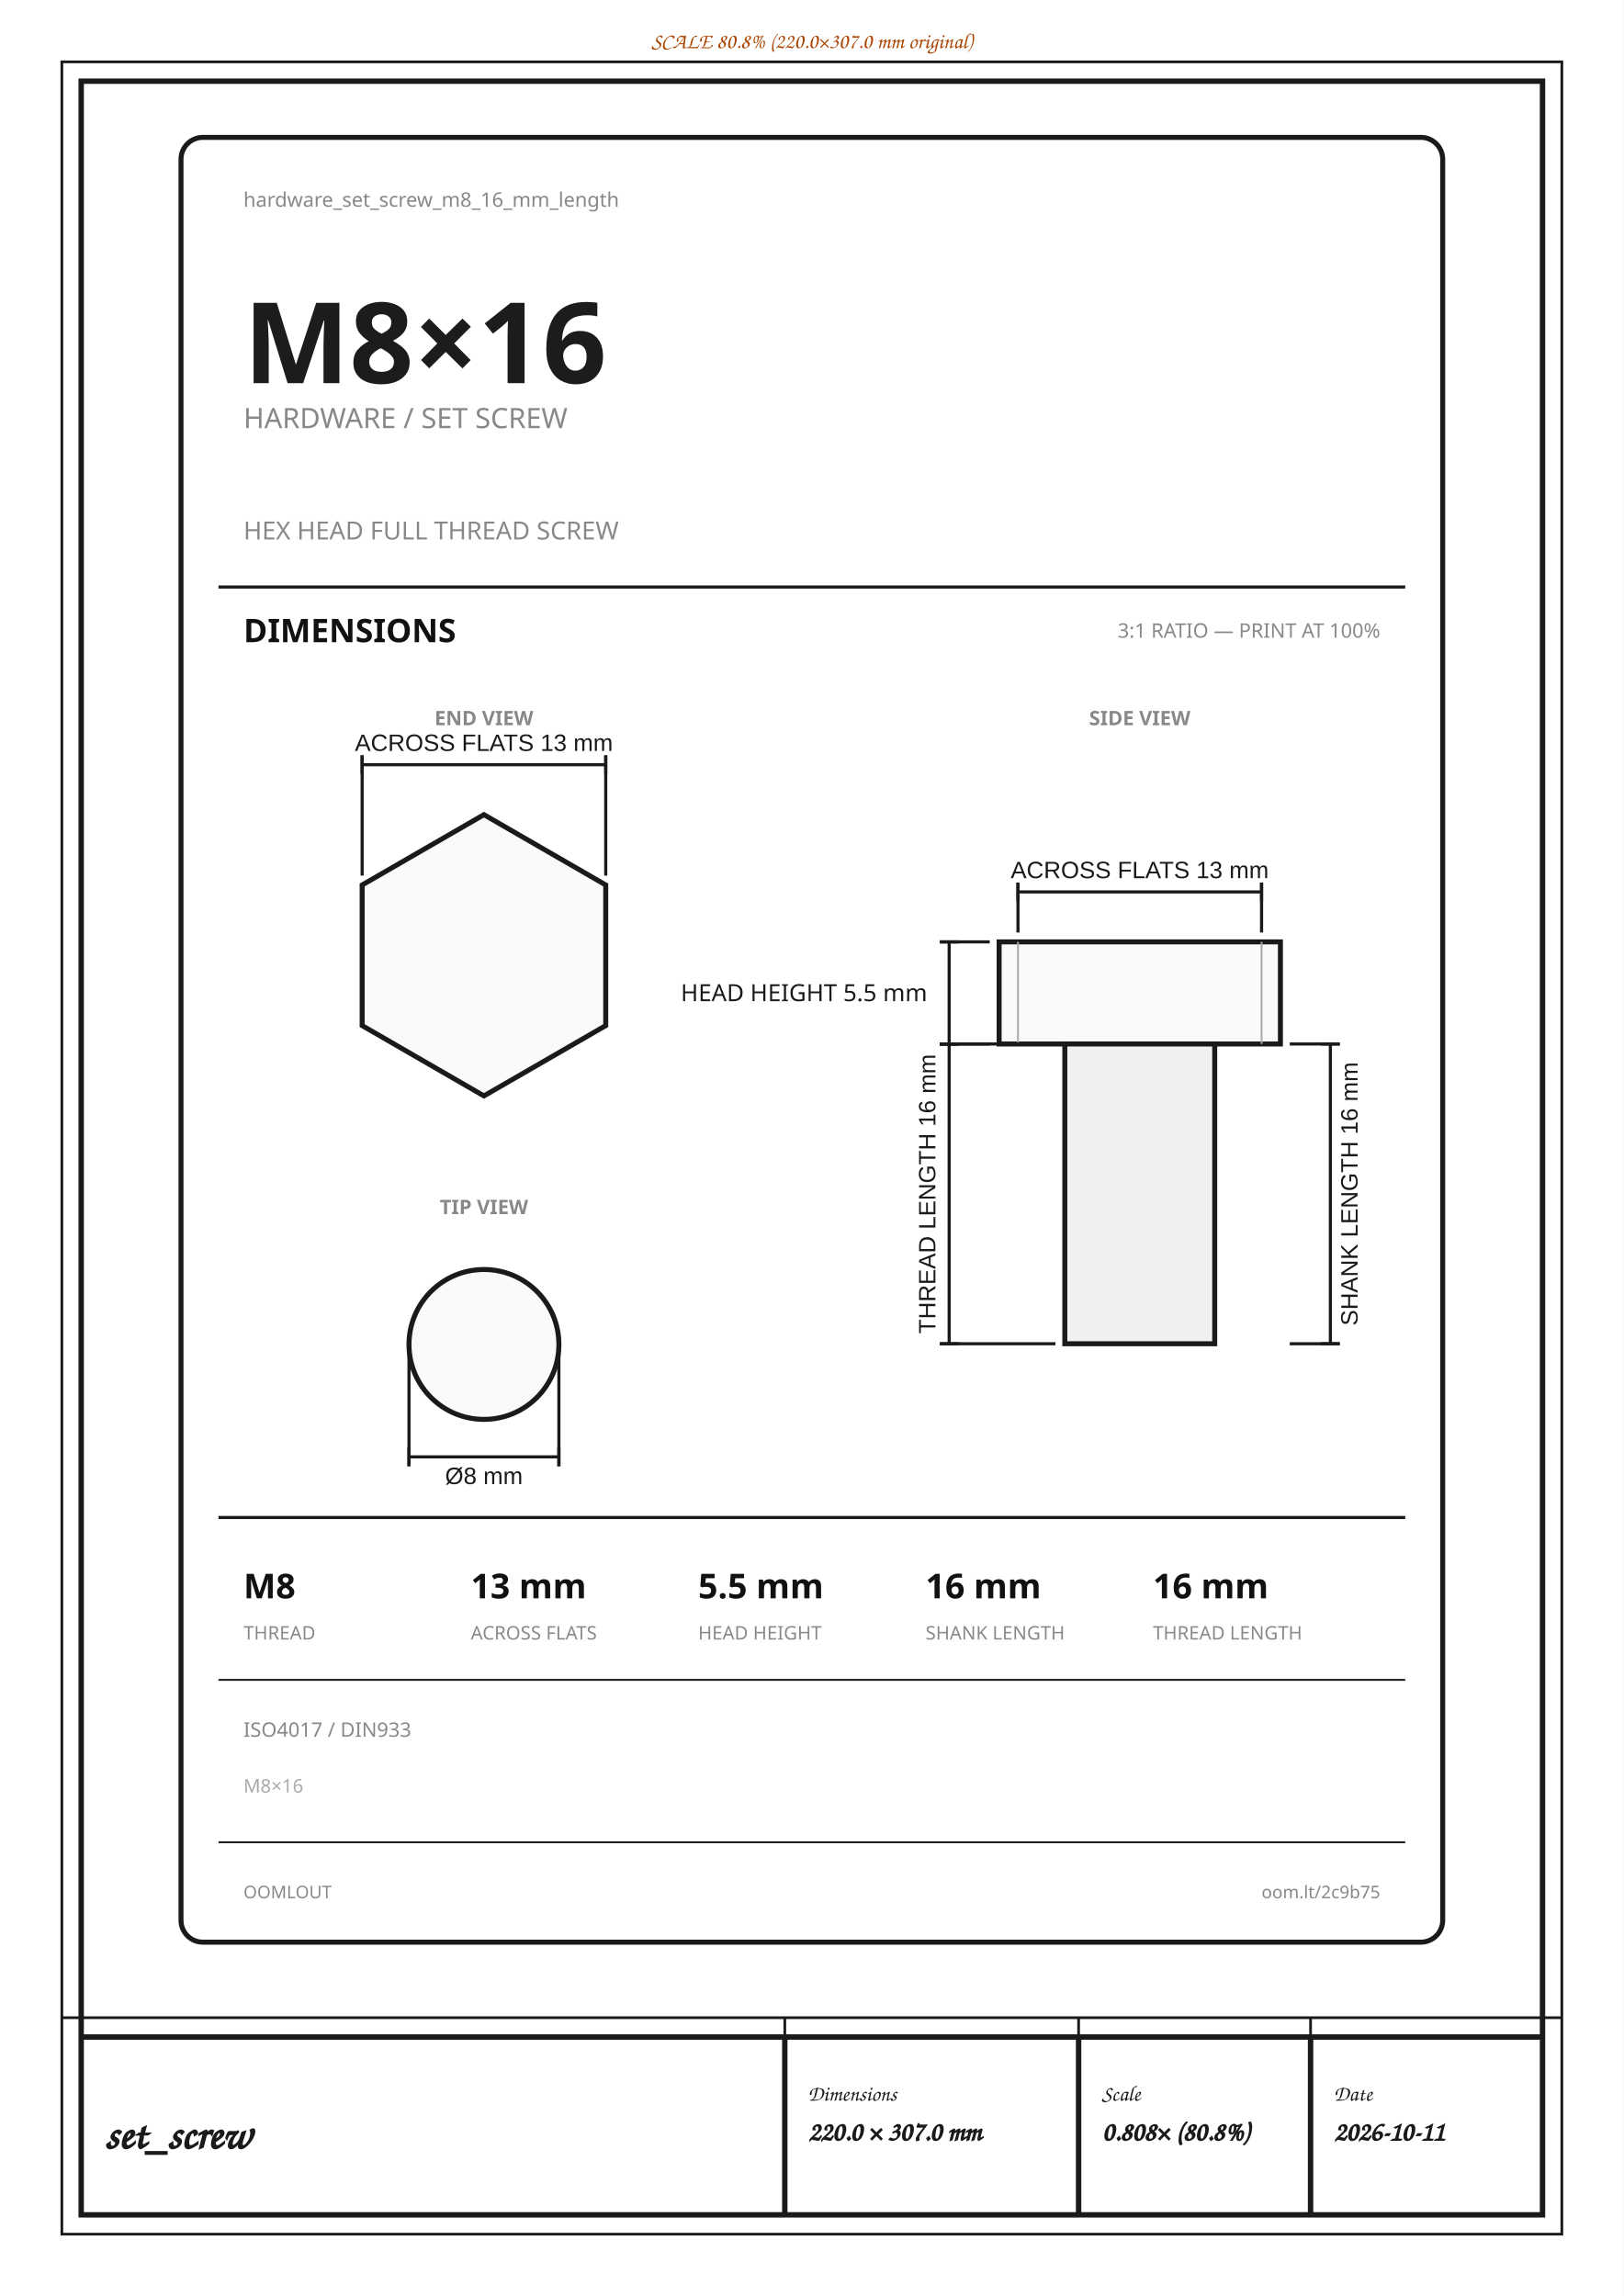
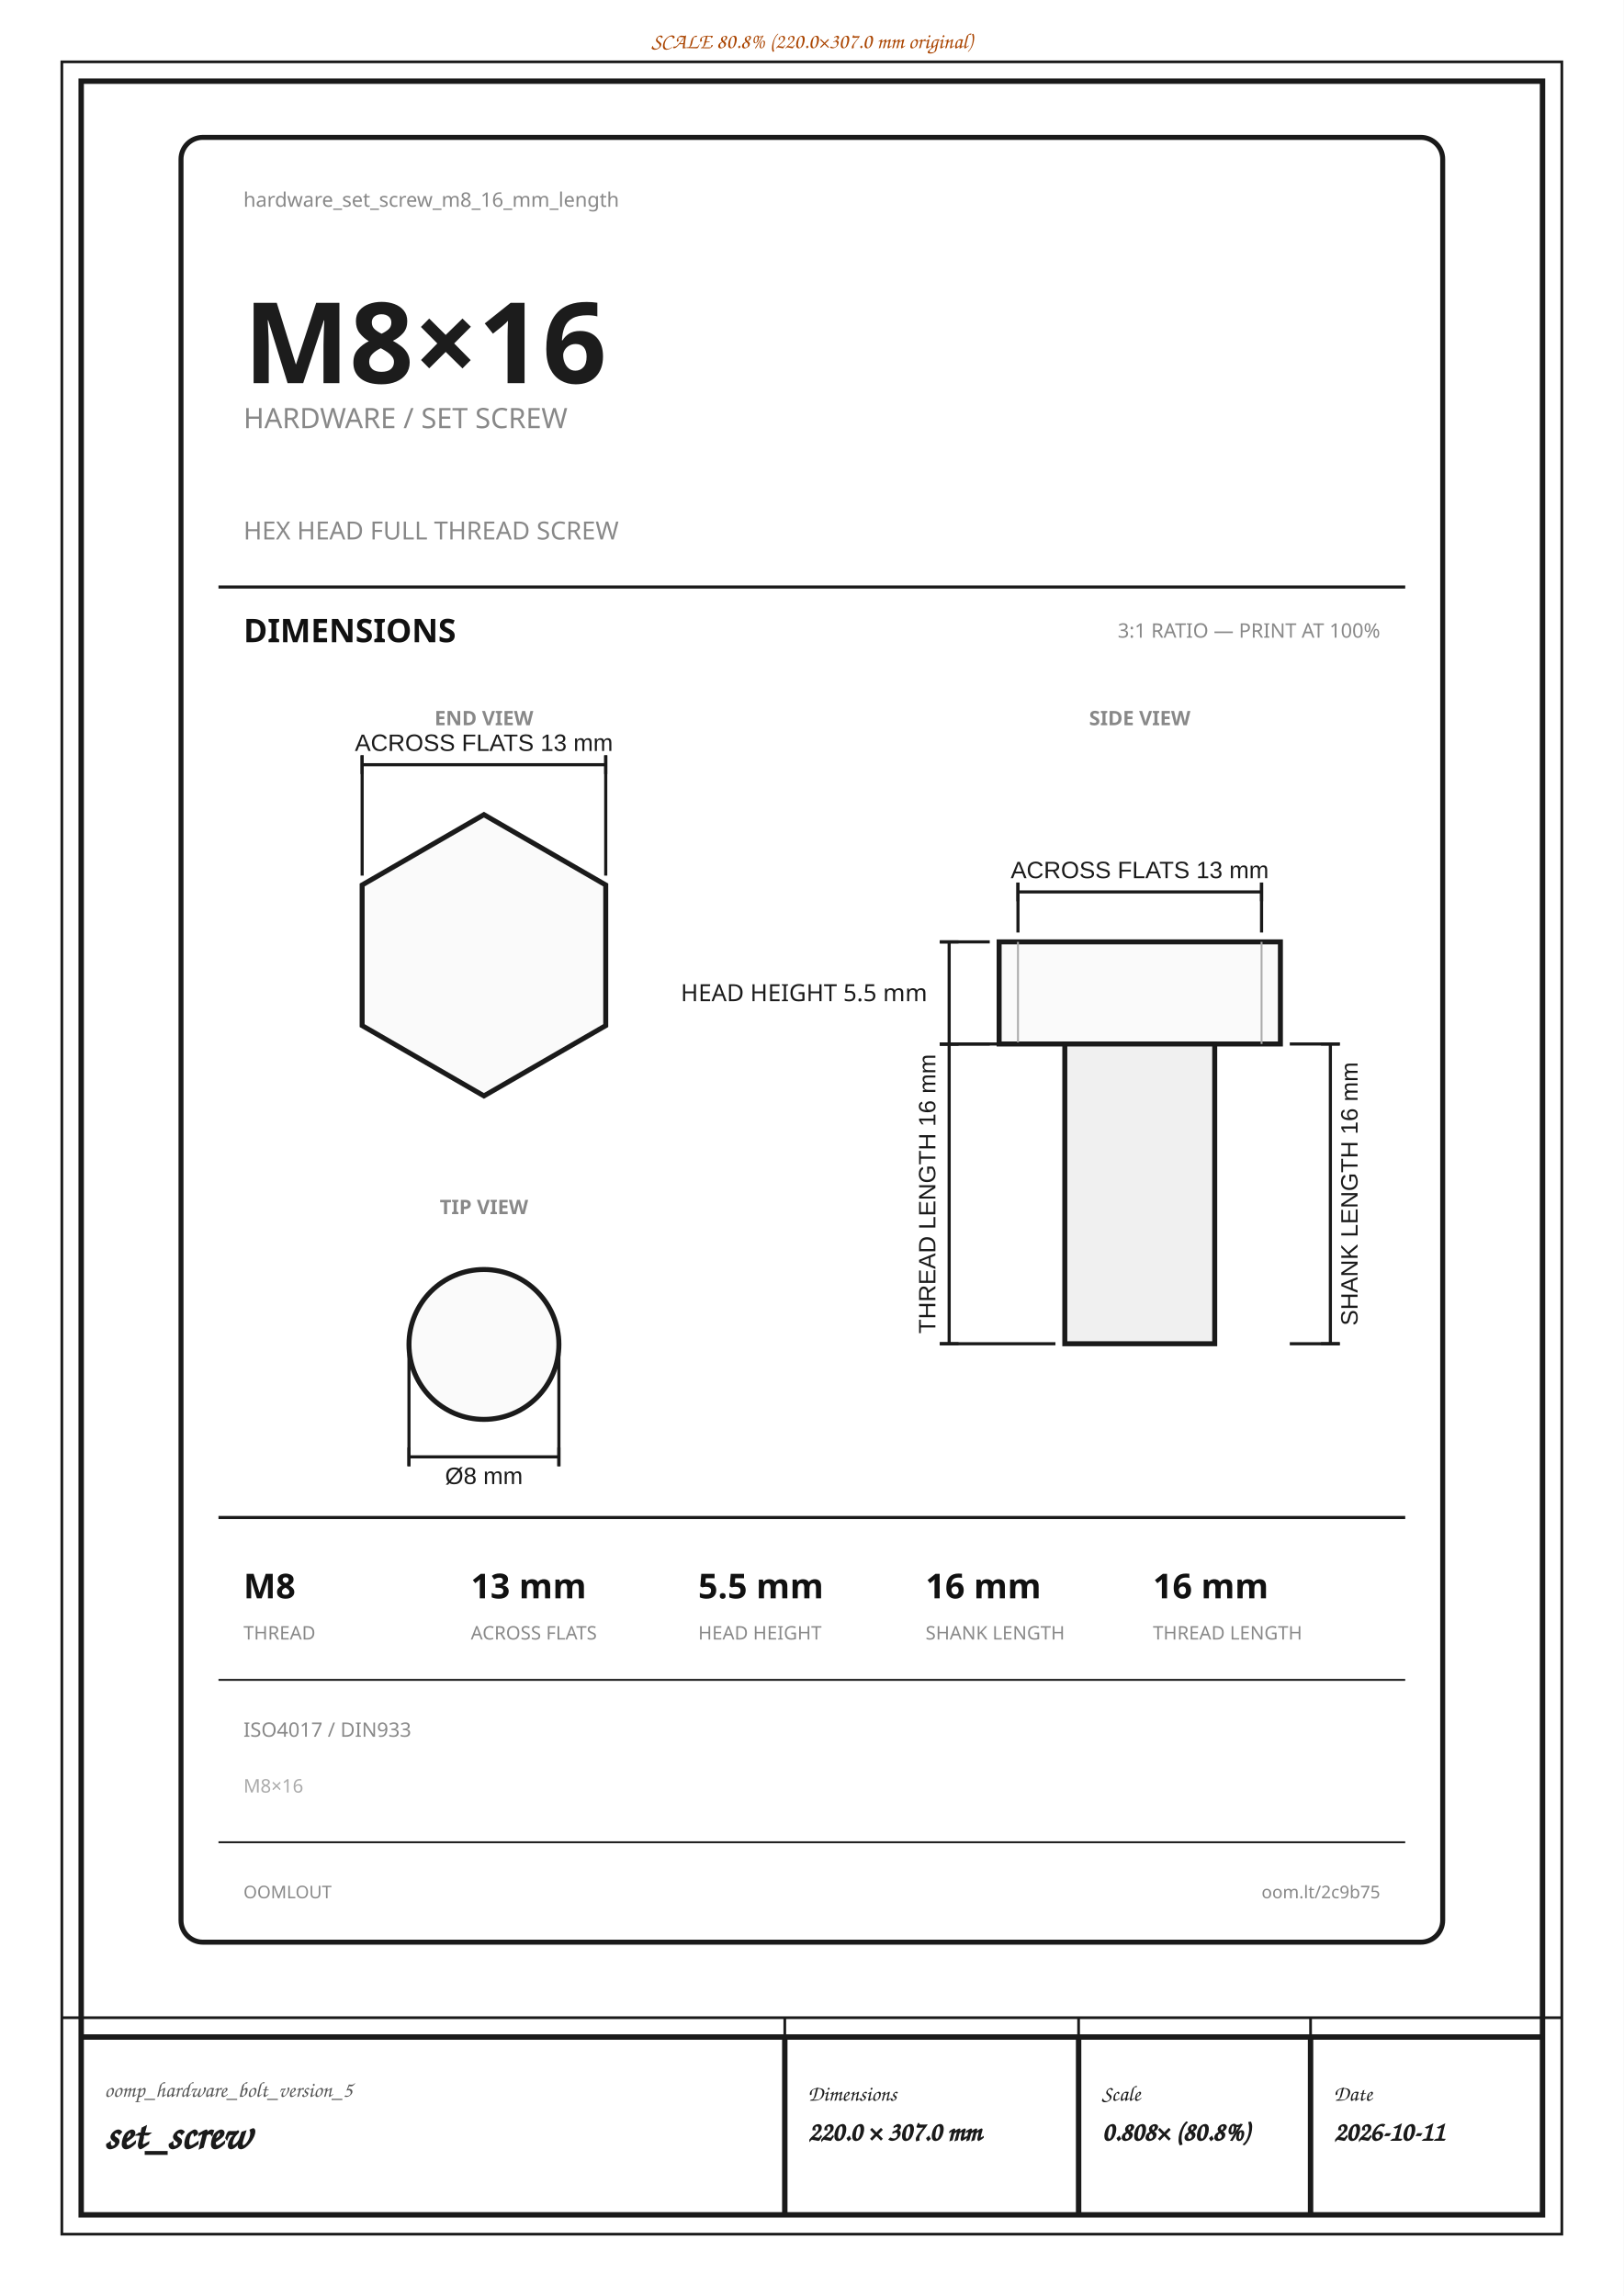
<svg xmlns="http://www.w3.org/2000/svg" width="210mm" height="297mm" viewBox="0 0 210 297">
  <rect x="0" y="0" width="210" height="297" fill="white" stroke="none" />
  <rect x="8" y="8" width="194" height="281" fill="none" stroke="#1A1A1A" stroke-width="0.35" />
  <rect x="10.5" y="10.5" width="189" height="276" fill="none" stroke="#1A1A1A" stroke-width="0.7" />
  <line x1="8" y1="261" x2="202" y2="261" stroke="#1A1A1A" stroke-width="0.35" />
  <line x1="10.5" y1="263.5" x2="199.5" y2="263.5" stroke="#1A1A1A" stroke-width="0.7" />
  <line x1="101.5" y1="261" x2="101.5" y2="286.5" stroke="#1A1A1A" stroke-width="0.35" />
  <line x1="101.5" y1="263.5" x2="101.5" y2="286.5" stroke="#1A1A1A" stroke-width="0.7" />
  <line x1="139.5" y1="261" x2="139.5" y2="286.5" stroke="#1A1A1A" stroke-width="0.35" />
  <line x1="139.5" y1="263.5" x2="139.5" y2="286.5" stroke="#1A1A1A" stroke-width="0.7" />
  <line x1="169.5" y1="261" x2="169.5" y2="286.5" stroke="#1A1A1A" stroke-width="0.35" />
  <line x1="169.5" y1="263.5" x2="169.5" y2="286.5" stroke="#1A1A1A" stroke-width="0.7" />
+   <text x="13.5" y="270.5" font-family="Swis721 Blk BT, comic sans ms" font-size="2.8" font-weight="normal" text-anchor="start" dominant-baseline="middle" fill="#555555" textLength="85" lengthAdjust="spacingAndGlyphs">oomp_hardware_bolt_version_5</text>
  <text x="13.5" y="276.5" font-family="Swis721 Blk BT, comic sans ms" font-size="5.5" font-weight="bold" text-anchor="start" dominant-baseline="middle" fill="#1A1A1A" textLength="85" lengthAdjust="spacingAndGlyphs">set_screw</text>
  <text x="104.5" y="271" font-family="Swis721 Blk BT, comic sans ms" font-size="2.8" font-weight="normal" text-anchor="start" dominant-baseline="middle" fill="#1A1A1A">Dimensions</text>
  <text x="104.5" y="276" font-family="Swis721 Blk BT, comic sans ms" font-size="3.5" font-weight="bold" text-anchor="start" dominant-baseline="middle" fill="#1A1A1A">220.0 × 307.0 mm</text>
  <text x="142.5" y="271" font-family="Swis721 Blk BT, comic sans ms" font-size="2.8" font-weight="normal" text-anchor="start" dominant-baseline="middle" fill="#1A1A1A">Scale</text>
  <text x="142.5" y="276" font-family="Swis721 Blk BT, comic sans ms" font-size="3.5" font-weight="bold" text-anchor="start" dominant-baseline="middle" fill="#1A1A1A">0.808× (80.8%)</text>
  <text x="172.5" y="271" font-family="Swis721 Blk BT, comic sans ms" font-size="2.8" font-weight="normal" text-anchor="start" dominant-baseline="middle" fill="#1A1A1A">Date</text>
  <text x="172.5" y="276" font-family="Swis721 Blk BT, comic sans ms" font-size="3.5" font-weight="bold" text-anchor="start" dominant-baseline="middle" fill="#1A1A1A">2026-10-11</text>
  <text x="105" y="5.5" font-family="Swis721 Blk BT, comic sans ms" font-size="2.8" font-weight="normal" text-anchor="middle" dominant-baseline="middle" fill="#AA4400">SCALE 80.8%  (220.0×307.0 mm original)</text>
  <g transform="translate(16.1401,10.5) scale(0.807818)">
    <rect x="5" y="5" width="210" height="297" fill="#ffffff" stroke="none" />
    <rect x="9" y="9" width="202" height="289" rx="3.5" ry="3.5" fill="none" stroke="#1A1A1A" stroke-width="0.8" />
    <text x="19" y="19" font-family="sans-serif" font-size="3.2" text-anchor="start" dominant-baseline="middle" fill="#888888">hardware_set_screw_m8_16_mm_length</text>
    <text x="19" y="42" font-family="sans-serif" font-size="18" font-weight="bold" text-anchor="start" dominant-baseline="middle" fill="#1C1C1C">M8×16</text>
    <text x="19" y="54" font-family="sans-serif" font-size="4.5" text-anchor="start" dominant-baseline="middle" fill="#888888">HARDWARE / SET SCREW</text>
    <text x="19" y="72" font-family="sans-serif" font-size="4" text-anchor="start" dominant-baseline="middle" fill="#888888">HEX HEAD FULL THREAD SCREW</text>
    <line x1="15" y1="81" x2="205" y2="81" fill="#333333" stroke="#1A1A1A" stroke-width="0.5" />
    <text x="19" y="88" font-family="sans-serif" font-size="5.2" font-weight="bold" text-anchor="start" dominant-baseline="middle" fill="#111111">DIMENSIONS</text>
    <text x="201" y="88" font-family="sans-serif" font-size="3.2" text-anchor="end" dominant-baseline="middle" fill="#888888">3:1 RATIO  —  PRINT AT 100%</text>
    <text x="57.5" y="102" font-family="sans-serif" font-size="3.2" font-weight="bold" text-anchor="middle" dominant-baseline="middle" fill="#888888">END VIEW</text>
    <text x="162.5" y="102" font-family="sans-serif" font-size="3.2" font-weight="bold" text-anchor="middle" dominant-baseline="middle" fill="#888888">SIDE VIEW</text>
    <polygon points="57.5,117.454 38,128.713 38,151.229 57.5,162.488 77,151.229 77,128.713" fill="#FAFAFA" stroke="#1A1A1A" stroke-width="0.8" />
    <line x1="38" y1="127.213" x2="38" y2="107.954" fill="#1A1A1A" stroke="#1A1A1A" stroke-width="0.5" />
    <line x1="77" y1="127.213" x2="77" y2="107.954" fill="#1A1A1A" stroke="#1A1A1A" stroke-width="0.5" />
    <line x1="38" y1="109.454" x2="77" y2="109.454" fill="#1A1A1A" stroke="#1A1A1A" stroke-width="0.5" />
    <line x1="38" y1="110.954" x2="38" y2="107.954" fill="#1A1A1A" stroke="#1A1A1A" stroke-width="0.5" />
    <line x1="77" y1="110.954" x2="77" y2="107.954" fill="#1A1A1A" stroke="#1A1A1A" stroke-width="0.5" />
    <text x="57.5" y="106.174" font-family="Arial, Helvetica, sans-serif" font-size="3.8" text-anchor="middle" dominant-baseline="middle" fill="#1A1A1A">ACROSS FLATS  13 mm</text>
    <text x="57.5" y="180.287" font-family="sans-serif" font-size="3.2" font-weight="bold" text-anchor="middle" dominant-baseline="middle" fill="#888888">TIP VIEW</text>
    <circle cx="57.5" cy="202.287" r="12" fill="#FAFAFA" stroke="#1A1A1A" stroke-width="0.8" />
    <line x1="45.5" y1="203.787" x2="45.5" y2="221.787" fill="#1A1A1A" stroke="#1A1A1A" stroke-width="0.5" />
    <line x1="69.5" y1="203.787" x2="69.5" y2="221.787" fill="#1A1A1A" stroke="#1A1A1A" stroke-width="0.5" />
    <line x1="45.5" y1="220.287" x2="69.5" y2="220.287" fill="#1A1A1A" stroke="#1A1A1A" stroke-width="0.5" />
    <line x1="45.5" y1="221.787" x2="45.5" y2="218.787" fill="#1A1A1A" stroke="#1A1A1A" stroke-width="0.5" />
    <line x1="69.5" y1="221.787" x2="69.5" y2="218.787" fill="#1A1A1A" stroke="#1A1A1A" stroke-width="0.5" />
    <text x="57.5" y="223.567" font-family="Arial, Helvetica, sans-serif" font-size="3.8" text-anchor="middle" dominant-baseline="middle" fill="#1A1A1A">Ø8 mm</text>
    <rect x="139.983" y="137.825" width="45.033" height="16.35" fill="#FAFAFA" stroke="#1A1A1A" stroke-width="0.8" />
    <line x1="143" y1="154.175" x2="143" y2="137.825" fill="#333333" stroke="#AAAAAA" stroke-width="0.3" />
    <line x1="182" y1="154.175" x2="182" y2="137.825" fill="#333333" stroke="#AAAAAA" stroke-width="0.3" />
    <rect x="150.5" y="154.175" width="24" height="48" fill="#F0F0F0" stroke="#1A1A1A" stroke-width="0.8" />
    <line x1="143" y1="136.325" x2="143" y2="128.325" fill="#1A1A1A" stroke="#1A1A1A" stroke-width="0.5" />
    <line x1="182" y1="136.325" x2="182" y2="128.325" fill="#1A1A1A" stroke="#1A1A1A" stroke-width="0.5" />
    <line x1="143" y1="129.825" x2="182" y2="129.825" fill="#1A1A1A" stroke="#1A1A1A" stroke-width="0.5" />
    <line x1="143" y1="131.325" x2="143" y2="128.325" fill="#1A1A1A" stroke="#1A1A1A" stroke-width="0.5" />
    <line x1="182" y1="131.325" x2="182" y2="128.325" fill="#1A1A1A" stroke="#1A1A1A" stroke-width="0.5" />
    <text x="162.5" y="126.545" font-family="Arial, Helvetica, sans-serif" font-size="3.8" text-anchor="middle" dominant-baseline="middle" fill="#1A1A1A">ACROSS FLATS  13 mm</text>
    <line x1="138.483" y1="154.175" x2="130.483" y2="154.175" fill="#333333" stroke="#1A1A1A" stroke-width="0.5" />
    <line x1="130.483" y1="154.175" x2="133.483" y2="154.175" fill="#333333" stroke="#1A1A1A" stroke-width="0.5" />
    <line x1="138.483" y1="137.825" x2="130.483" y2="137.825" fill="#333333" stroke="#1A1A1A" stroke-width="0.5" />
    <line x1="130.483" y1="137.825" x2="133.483" y2="137.825" fill="#333333" stroke="#1A1A1A" stroke-width="0.5" />
    <line x1="131.983" y1="154.175" x2="131.983" y2="137.825" fill="#333333" stroke="#1A1A1A" stroke-width="0.5" />
    <text x="128.483" y="146" font-family="sans-serif" font-size="3.8" text-anchor="end" dominant-baseline="middle" fill="#1A1A1A">HEAD HEIGHT  5.5 mm</text>
    <line x1="186.517" y1="202.175" x2="194.517" y2="202.175" fill="#1A1A1A" stroke="#1A1A1A" stroke-width="0.5" />
    <line x1="186.517" y1="154.175" x2="194.517" y2="154.175" fill="#1A1A1A" stroke="#1A1A1A" stroke-width="0.5" />
    <line x1="193.017" y1="202.175" x2="193.017" y2="154.175" fill="#1A1A1A" stroke="#1A1A1A" stroke-width="0.5" />
    <line x1="191.517" y1="202.175" x2="194.517" y2="202.175" fill="#1A1A1A" stroke="#1A1A1A" stroke-width="0.5" />
    <line x1="191.517" y1="154.175" x2="194.517" y2="154.175" fill="#1A1A1A" stroke="#1A1A1A" stroke-width="0.5" />
    <text x="196.297" y="178.175" font-family="Arial, Helvetica, sans-serif" font-size="3.8" text-anchor="middle" dominant-baseline="middle" fill="#1A1A1A" transform="rotate(-90.000,196.2967,178.175)">SHANK LENGTH  16 mm</text>
    <line x1="149" y1="202.175" x2="130.483" y2="202.175" fill="#1A1A1A" stroke="#1A1A1A" stroke-width="0.5" />
    <line x1="149" y1="154.175" x2="130.483" y2="154.175" fill="#1A1A1A" stroke="#1A1A1A" stroke-width="0.5" />
    <line x1="131.983" y1="202.175" x2="131.983" y2="154.175" fill="#1A1A1A" stroke="#1A1A1A" stroke-width="0.5" />
    <line x1="130.483" y1="202.175" x2="133.483" y2="202.175" fill="#1A1A1A" stroke="#1A1A1A" stroke-width="0.5" />
    <line x1="130.483" y1="154.175" x2="133.483" y2="154.175" fill="#1A1A1A" stroke="#1A1A1A" stroke-width="0.5" />
    <text x="128.703" y="178.175" font-family="Arial, Helvetica, sans-serif" font-size="3.8" text-anchor="middle" dominant-baseline="middle" fill="#1A1A1A" transform="rotate(-90.000,128.7033,178.175)">THREAD LENGTH  16 mm</text>
    <line x1="15" y1="230" x2="205" y2="230" fill="#333333" stroke="#1A1A1A" stroke-width="0.5" />
    <text x="19" y="241" font-family="sans-serif" font-size="5.5" font-weight="bold" text-anchor="start" dominant-baseline="middle" fill="#111111">M8</text>
    <text x="19" y="248.5" font-family="sans-serif" font-size="3" text-anchor="start" dominant-baseline="middle" fill="#888888">THREAD</text>
    <text x="55.4" y="241" font-family="sans-serif" font-size="5.5" font-weight="bold" text-anchor="start" dominant-baseline="middle" fill="#111111">13 mm</text>
    <text x="55.4" y="248.5" font-family="sans-serif" font-size="3" text-anchor="start" dominant-baseline="middle" fill="#888888">ACROSS FLATS</text>
    <text x="91.8" y="241" font-family="sans-serif" font-size="5.5" font-weight="bold" text-anchor="start" dominant-baseline="middle" fill="#111111">5.5 mm</text>
    <text x="91.8" y="248.5" font-family="sans-serif" font-size="3" text-anchor="start" dominant-baseline="middle" fill="#888888">HEAD HEIGHT</text>
    <text x="128.2" y="241" font-family="sans-serif" font-size="5.5" font-weight="bold" text-anchor="start" dominant-baseline="middle" fill="#111111">16 mm</text>
    <text x="128.2" y="248.5" font-family="sans-serif" font-size="3" text-anchor="start" dominant-baseline="middle" fill="#888888">SHANK LENGTH</text>
    <text x="164.6" y="241" font-family="sans-serif" font-size="5.5" font-weight="bold" text-anchor="start" dominant-baseline="middle" fill="#111111">16 mm</text>
    <text x="164.6" y="248.5" font-family="sans-serif" font-size="3" text-anchor="start" dominant-baseline="middle" fill="#888888">THREAD LENGTH</text>
    <line x1="15" y1="256" x2="205" y2="256" fill="#333333" stroke="#1A1A1A" stroke-width="0.3" />
    <text x="19" y="264" font-family="sans-serif" font-size="3.2" text-anchor="start" dominant-baseline="middle" fill="#888888">ISO4017 / DIN933</text>
    <text x="19" y="273" font-family="sans-serif" font-size="3" text-anchor="start" dominant-baseline="middle" fill="#aaaaaa">M8×16</text>
    <line x1="15" y1="282" x2="205" y2="282" fill="#333333" stroke="#1A1A1A" stroke-width="0.3" />
    <text x="19" y="290" font-family="sans-serif" font-size="2.8" text-anchor="start" dominant-baseline="middle" fill="#888888">OOMLOUT</text>
    <text x="201" y="290" font-family="sans-serif" font-size="2.8" text-anchor="end" dominant-baseline="middle" fill="#888888">oom.lt/2c9b75</text>
  </g>
</svg>
